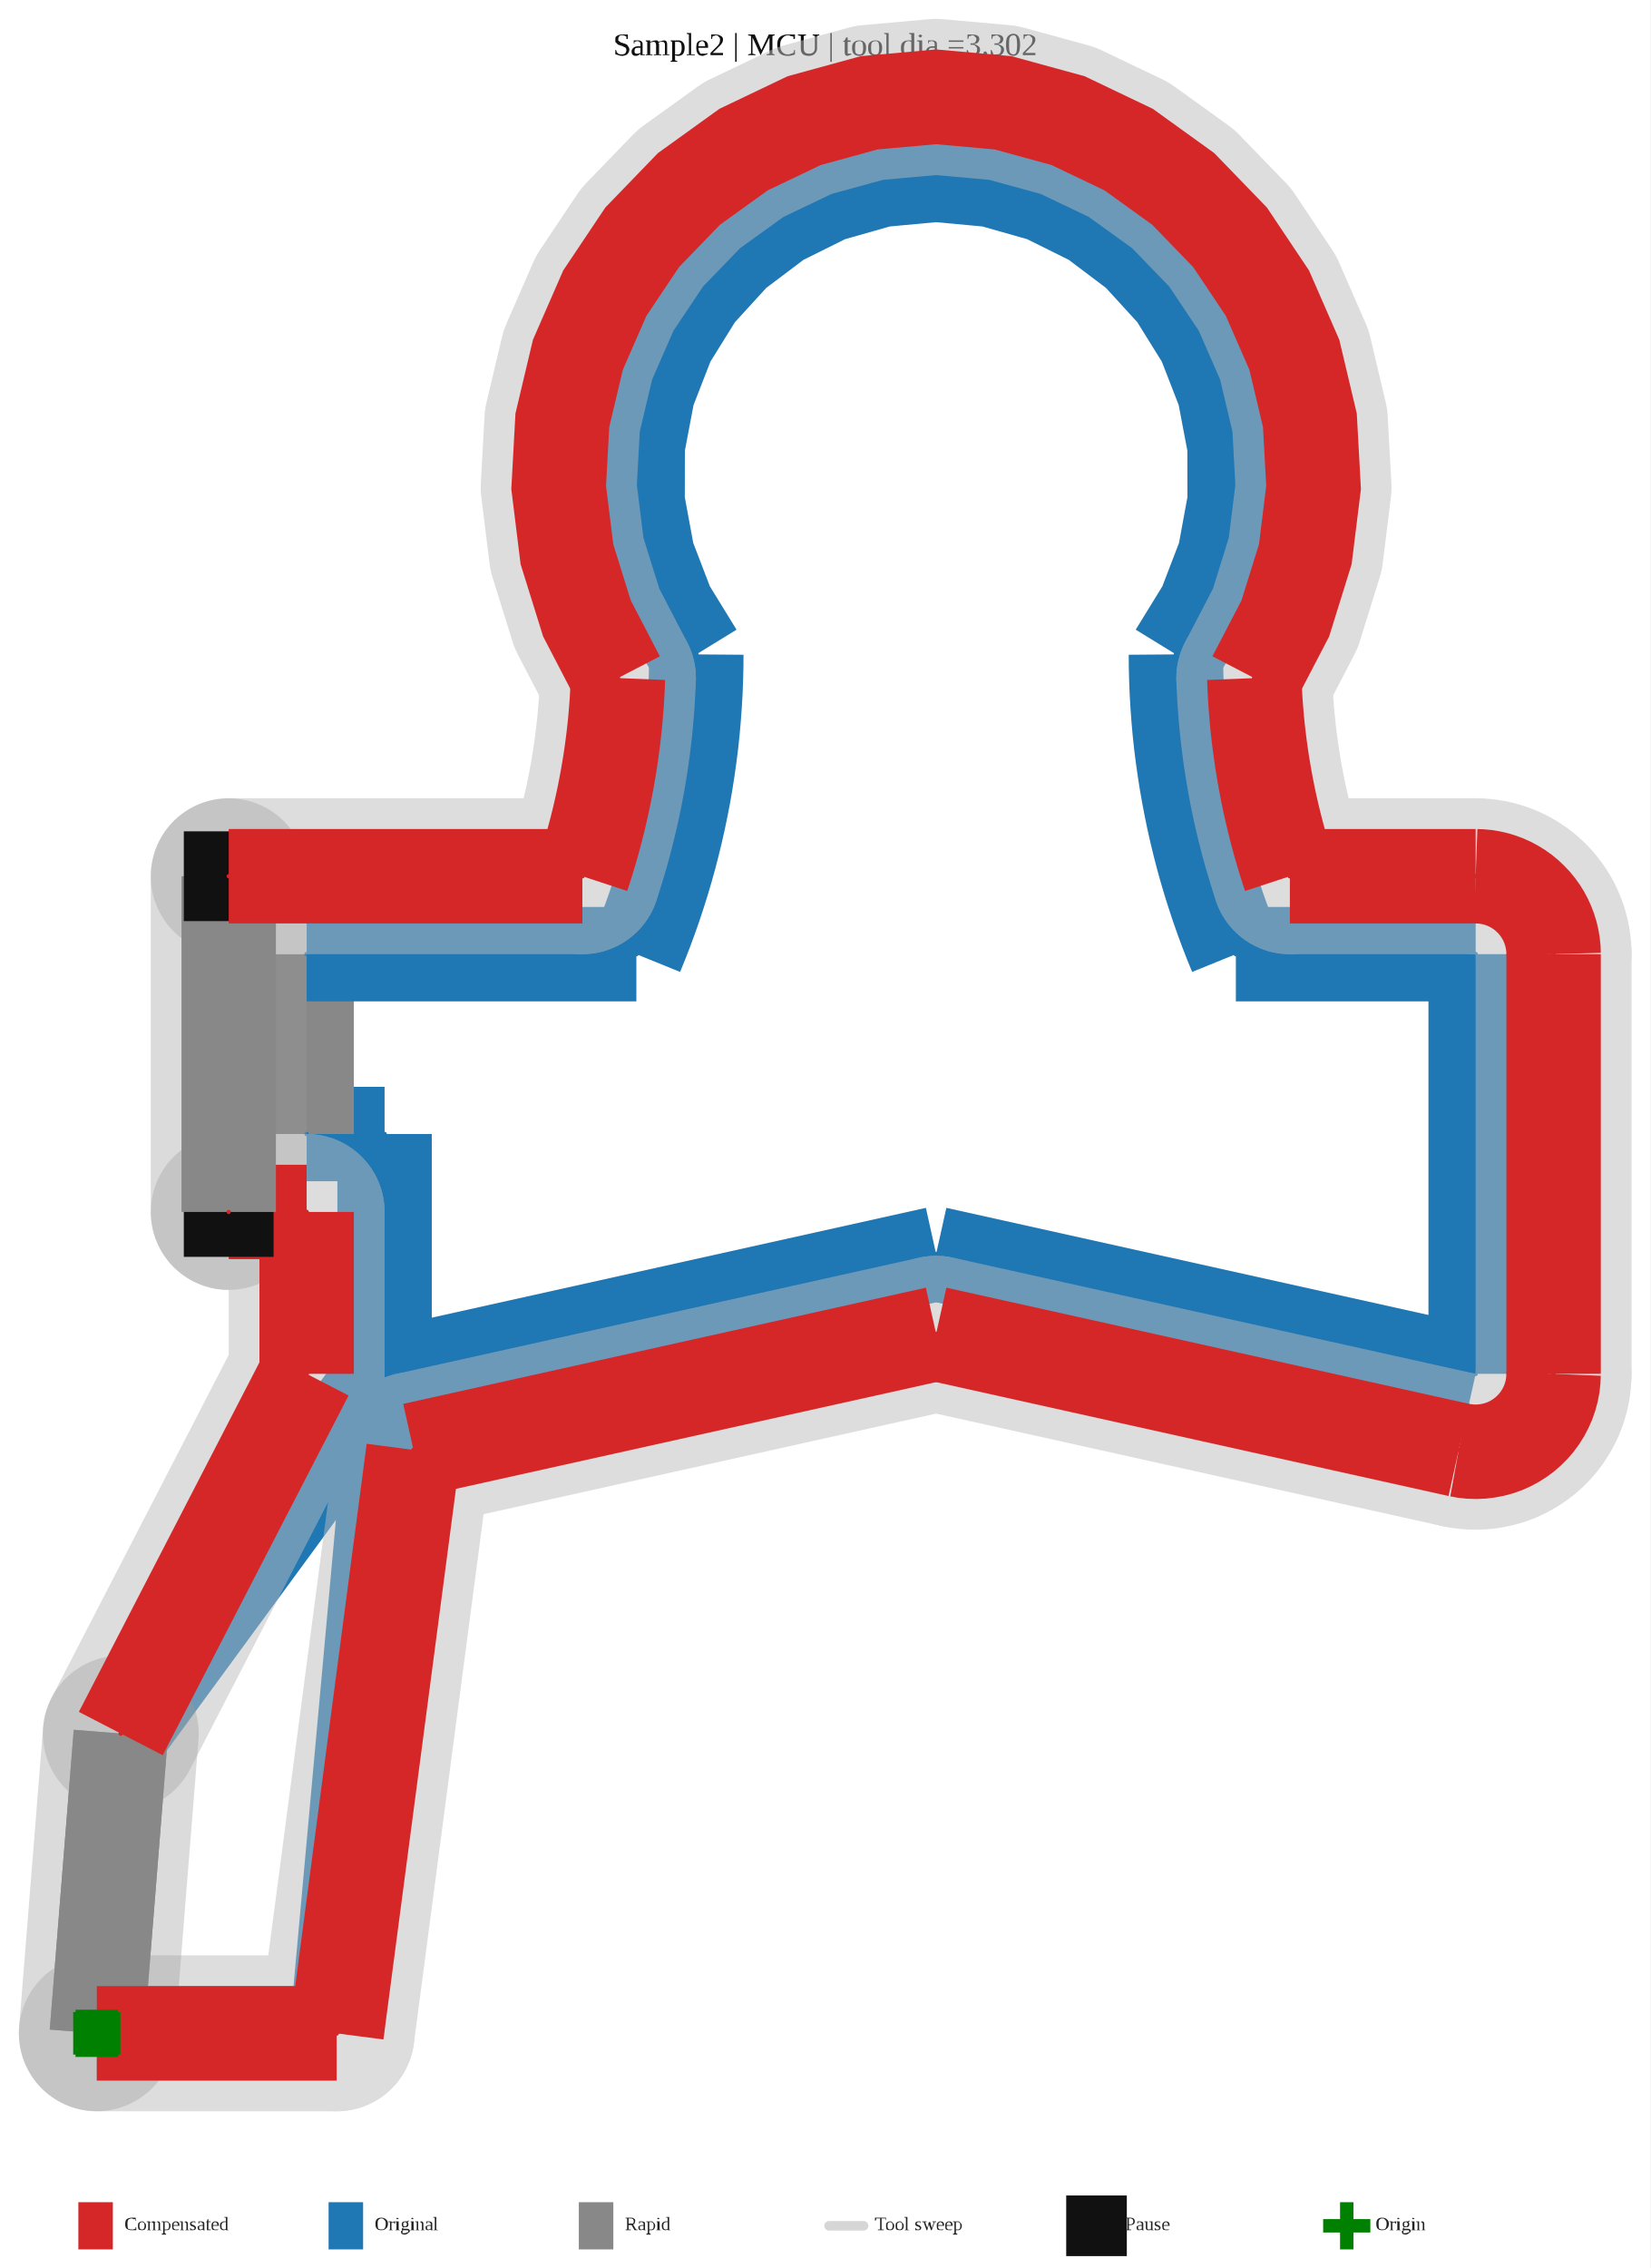
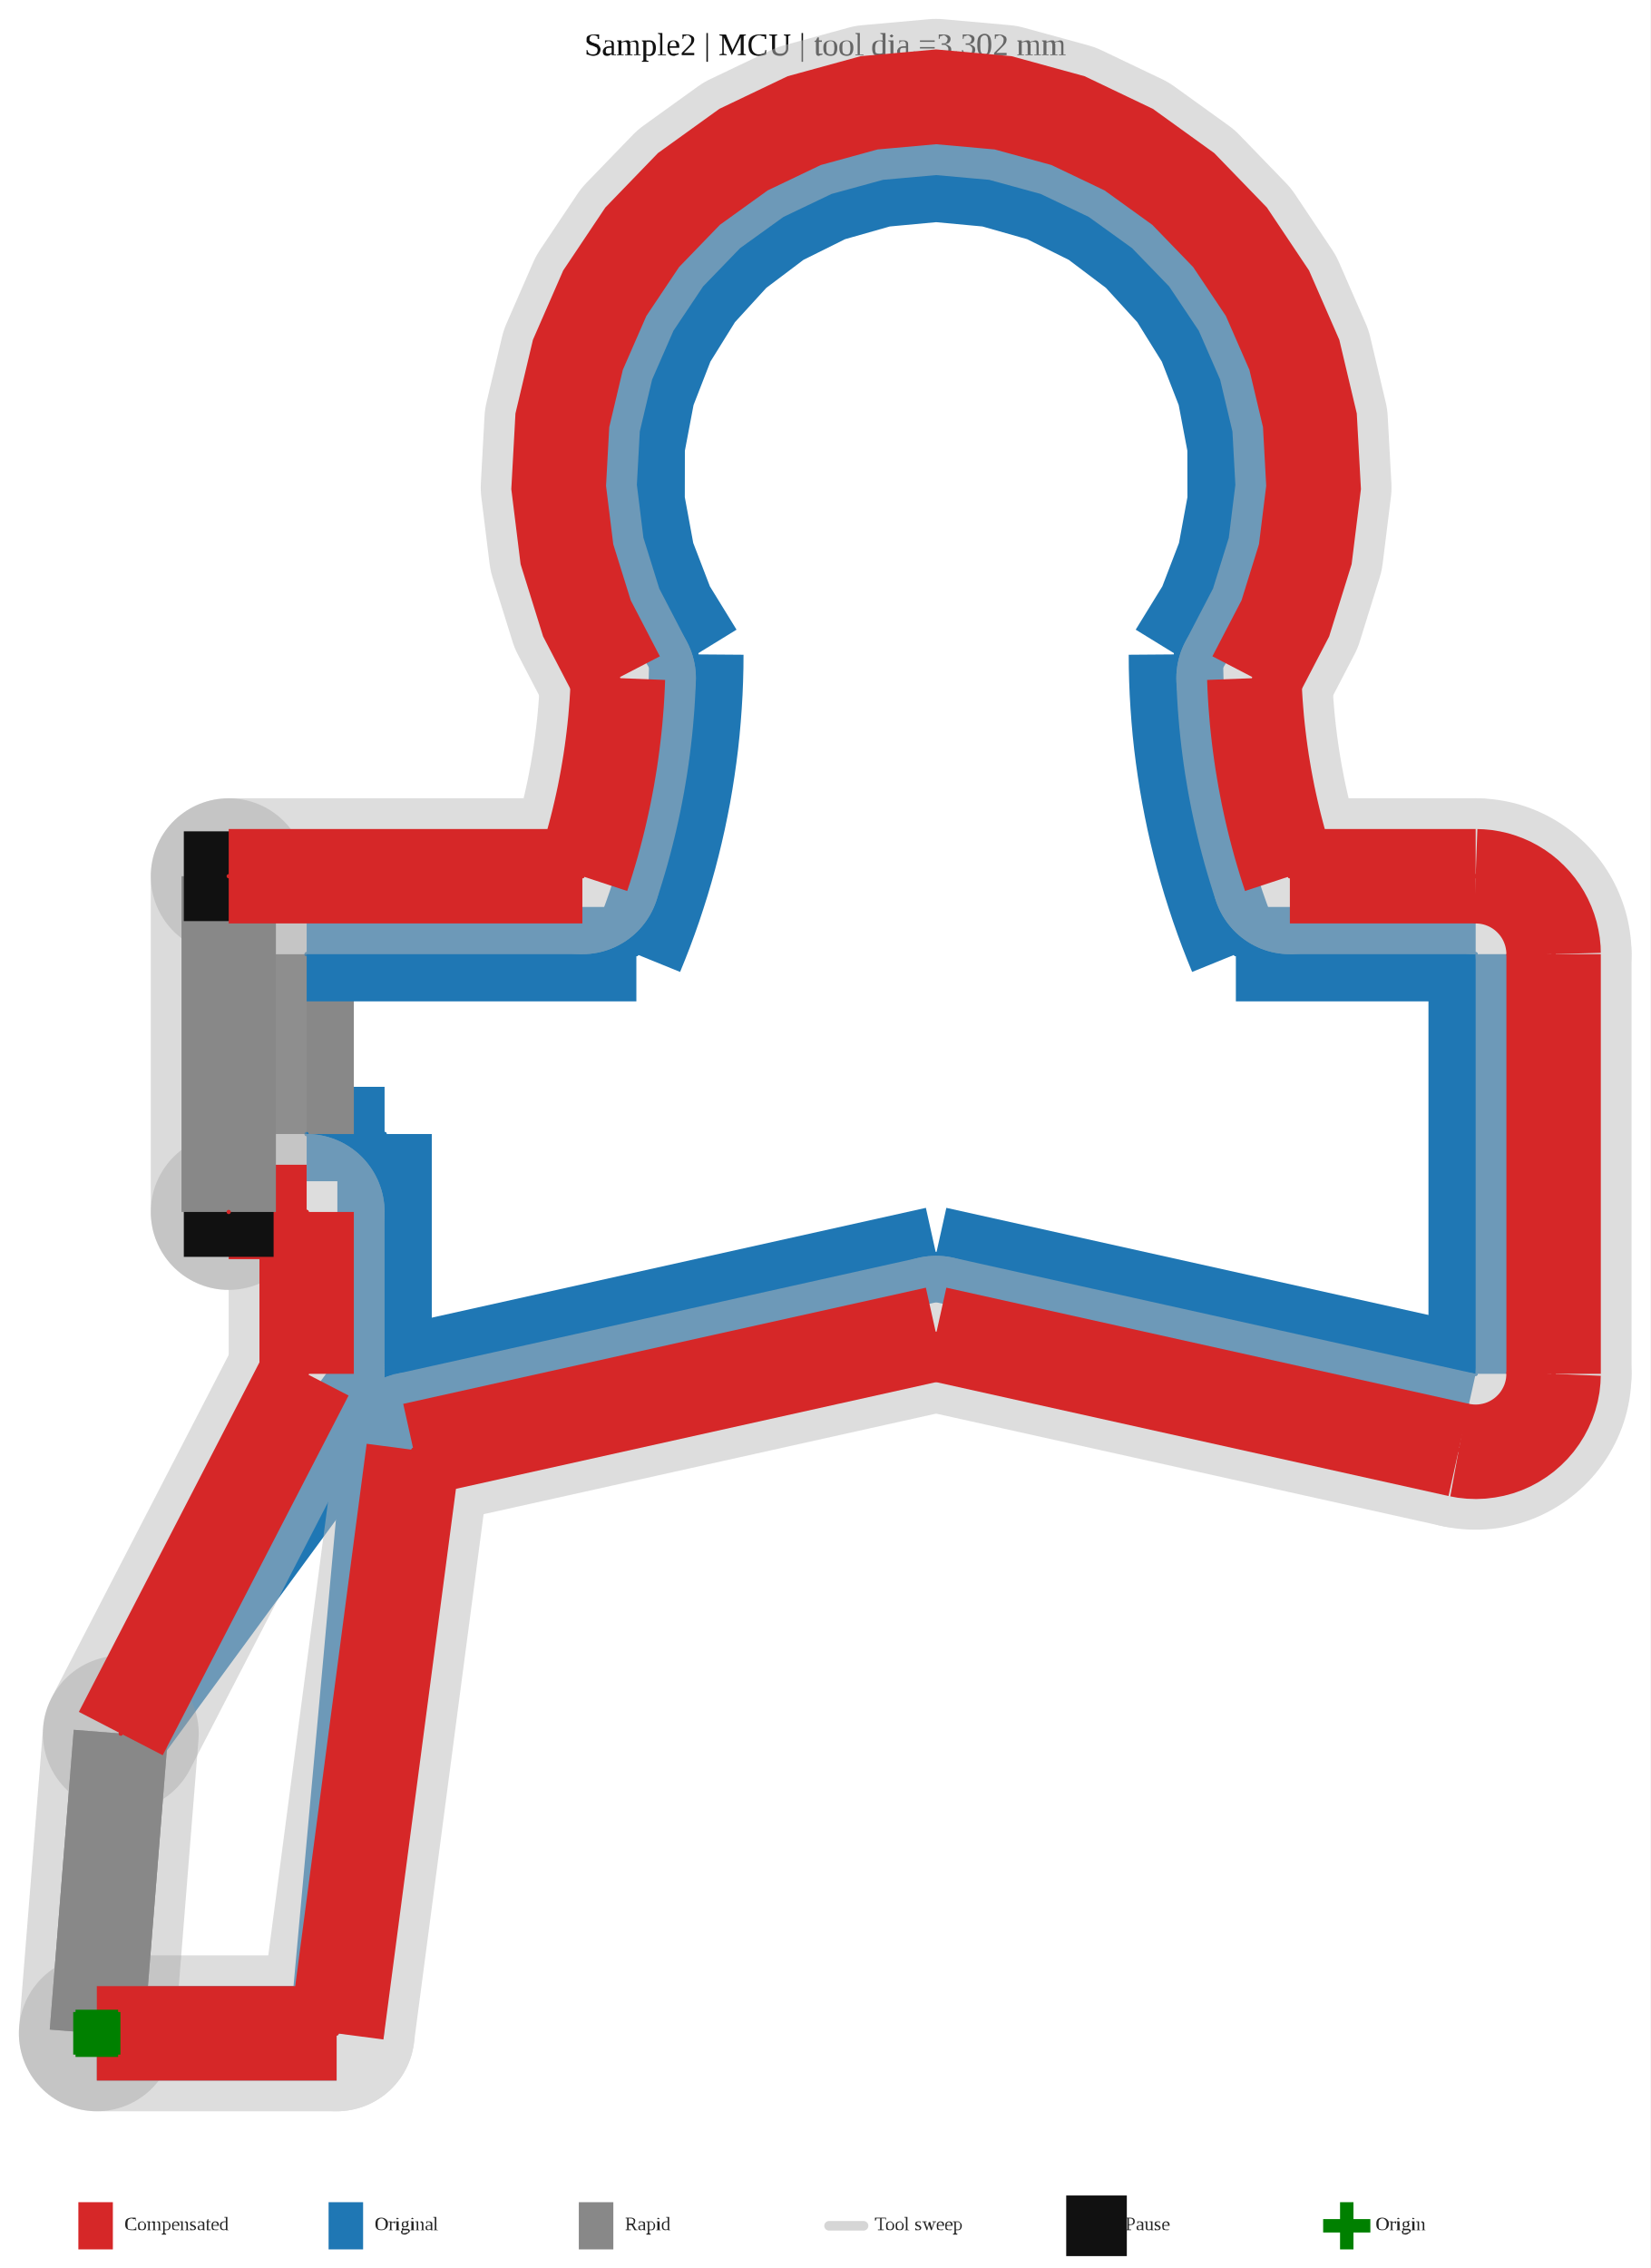
<svg xmlns="http://www.w3.org/2000/svg" viewBox="-2.051 -2.051 34.963 48.043">
  <rect x="-2.051" y="-2.051" width="34.963" height="48.043" fill="white" />
-   <text x="15.431" y="-1.036" fill="#111111" font-size="0.677" text-anchor="middle" dominant-baseline="middle">Sample2  |  MCU  |  tool dia.=3.302</text>
+   <text x="15.431" y="-1.036" fill="#111111" font-size="0.677" text-anchor="middle" dominant-baseline="middle">Sample2  |  MCU  |  tool dia.=3.302 mm</text>
  <line x1="-0.391" y1="45.098" x2="0.34" y2="45.098" stroke="#d62728" stroke-width="1" vector-effect="non-scaling-stroke" />
  <text x="0.584" y="45.098" fill="#222222" font-size="0.406" dominant-baseline="middle">Compensated</text>
  <line x1="4.91" y1="45.098" x2="5.641" y2="45.098" stroke="#1f77b4" stroke-width="1" vector-effect="non-scaling-stroke" />
  <text x="5.885" y="45.098" fill="#222222" font-size="0.406" dominant-baseline="middle">Original</text>
  <line x1="10.211" y1="45.098" x2="10.942" y2="45.098" stroke="#888888" stroke-width="1" stroke-dasharray="4,4" vector-effect="non-scaling-stroke" />
  <text x="11.186" y="45.098" fill="#222222" font-size="0.406" dominant-baseline="middle">Rapid</text>
  <line x1="15.512" y1="45.098" x2="16.243" y2="45.098" stroke="#bbbbbb" stroke-width="0.203" stroke-opacity="0.6" stroke-linecap="round" />
  <text x="16.486" y="45.098" fill="#222222" font-size="0.406" dominant-baseline="middle">Tool sweep</text>
  <rect x="21.036" y="44.956" width="0.284" height="0.284" fill="#ffd166" stroke="#111111" vector-effect="non-scaling-stroke" stroke-width="1" />
  <text x="21.787" y="45.098" fill="#222222" font-size="0.406" dominant-baseline="middle">Pause</text>
  <g stroke="#008000" stroke-width="1">
    <line vector-effect="non-scaling-stroke" x1="26.337" y1="45.098" x2="26.621" y2="45.098" />
    <line vector-effect="non-scaling-stroke" x1="26.479" y1="44.956" x2="26.479" y2="45.24" />
  </g>
  <text x="27.088" y="45.098" fill="#222222" font-size="0.406" dominant-baseline="middle">Origin</text>
  <polyline fill="none" vector-effect="non-scaling-stroke" stroke="#888888" stroke-width="2" stroke-dasharray="8,8" points="0,41.021 0,41.021 " />
  <circle cx="0" cy="41.021" r="0.045" fill="#1f77b4" />
  <circle cx="0" cy="41.021" r="0.045" fill="#1f77b4" />
  <polyline fill="none" vector-effect="non-scaling-stroke" stroke="#888888" stroke-width="2" stroke-dasharray="8,8" points="0,41.021 0.508,34.671 " />
  <circle cx="0" cy="41.021" r="0.045" fill="#1f77b4" />
  <circle cx="0.508" cy="34.671" r="0.045" fill="#1f77b4" />
  <polyline fill="none" vector-effect="non-scaling-stroke" stroke="#1f77b4" stroke-width="2" points="0.508,34.671 6.096,27.051 " />
  <circle cx="0.508" cy="34.671" r="0.045" fill="#1f77b4" />
  <circle cx="6.096" cy="27.051" r="0.045" fill="#1f77b4" />
  <polyline fill="none" vector-effect="non-scaling-stroke" stroke="#1f77b4" stroke-width="2" points="6.096,27.051 6.096,21.971 " />
  <circle cx="6.096" cy="27.051" r="0.045" fill="#1f77b4" />
  <circle cx="6.096" cy="21.971" r="0.045" fill="#1f77b4" />
  <polyline fill="none" vector-effect="non-scaling-stroke" stroke="#1f77b4" stroke-width="2" points="6.096,21.971 4.445,21.971 " />
  <circle cx="6.096" cy="21.971" r="0.045" fill="#1f77b4" />
  <circle cx="4.445" cy="21.971" r="0.045" fill="#1f77b4" />
  <polyline fill="none" vector-effect="non-scaling-stroke" stroke="#888888" stroke-width="2" stroke-dasharray="8,8" points="4.445,21.971 4.445,18.161 " />
  <circle cx="4.445" cy="21.971" r="0.045" fill="#1f77b4" />
  <circle cx="4.445" cy="18.161" r="0.045" fill="#1f77b4" />
  <polyline fill="none" vector-effect="non-scaling-stroke" stroke="#1f77b4" stroke-width="2" points="4.445,18.161 11.43,18.161 " />
  <circle cx="4.445" cy="18.161" r="0.045" fill="#1f77b4" />
  <circle cx="11.43" cy="18.161" r="0.045" fill="#1f77b4" />
  <polyline fill="none" vector-effect="non-scaling-stroke" stroke="#1f77b4" stroke-width="2" points="11.43,18.161 11.532,17.91 11.631,17.656 11.725,17.401 11.815,17.145 11.9,16.887 11.982,16.628 12.059,16.368 12.132,16.106 12.2,15.844 12.264,15.58 12.324,15.315 12.379,15.049 12.431,14.782 12.477,14.515 12.519,14.246 12.557,13.977 12.591,13.708 12.62,13.438 12.644,13.167 12.664,12.896 12.68,12.625 12.691,12.354 12.698,12.083 12.7,11.811 " />
  <circle cx="11.43" cy="18.161" r="0.045" fill="#1f77b4" />
  <circle cx="12.7" cy="11.811" r="0.045" fill="#1f77b4" />
  <polyline fill="none" vector-effect="non-scaling-stroke" stroke="#1f77b4" stroke-width="2" points="12.7,11.811 12.087,10.814 11.668,9.722 11.456,8.571 11.458,7.401 11.676,6.252 12.1,5.161 12.718,4.167 13.507,3.304 14.442,2.599 15.489,2.079 16.615,1.759 17.78,1.651 18.945,1.759 20.071,2.079 21.118,2.599 22.053,3.304 22.842,4.167 23.46,5.161 23.884,6.252 24.102,7.401 24.104,8.571 23.892,9.722 23.473,10.814 22.86,11.811 " />
  <circle cx="12.7" cy="11.811" r="0.045" fill="#1f77b4" />
  <circle cx="22.86" cy="11.811" r="0.045" fill="#1f77b4" />
  <polyline fill="none" vector-effect="non-scaling-stroke" stroke="#1f77b4" stroke-width="2" points="22.86,11.811 22.862,12.083 22.869,12.354 22.88,12.625 22.896,12.897 22.916,13.167 22.94,13.438 22.969,13.708 23.003,13.977 23.041,14.246 23.083,14.515 23.13,14.782 23.181,15.049 23.236,15.315 23.296,15.58 23.36,15.844 23.428,16.106 23.501,16.368 23.578,16.628 23.66,16.887 23.745,17.145 23.835,17.401 23.929,17.656 24.028,17.91 24.13,18.161 " />
  <circle cx="22.86" cy="11.811" r="0.045" fill="#1f77b4" />
  <circle cx="24.13" cy="18.161" r="0.045" fill="#1f77b4" />
  <polyline fill="none" vector-effect="non-scaling-stroke" stroke="#1f77b4" stroke-width="2" points="24.13,18.161 29.21,18.161 " />
  <circle cx="24.13" cy="18.161" r="0.045" fill="#1f77b4" />
  <circle cx="29.21" cy="18.161" r="0.045" fill="#1f77b4" />
  <polyline fill="none" vector-effect="non-scaling-stroke" stroke="#1f77b4" stroke-width="2" points="29.21,18.161 29.21,27.051 " />
  <circle cx="29.21" cy="18.161" r="0.045" fill="#1f77b4" />
  <circle cx="29.21" cy="27.051" r="0.045" fill="#1f77b4" />
  <polyline fill="none" vector-effect="non-scaling-stroke" stroke="#1f77b4" stroke-width="2" points="29.21,27.051 17.78,24.511 " />
  <circle cx="29.21" cy="27.051" r="0.045" fill="#1f77b4" />
  <circle cx="17.78" cy="24.511" r="0.045" fill="#1f77b4" />
  <polyline fill="none" vector-effect="non-scaling-stroke" stroke="#1f77b4" stroke-width="2" points="17.78,24.511 6.35,27.051 " />
  <circle cx="17.78" cy="24.511" r="0.045" fill="#1f77b4" />
  <circle cx="6.35" cy="27.051" r="0.045" fill="#1f77b4" />
  <polyline fill="none" vector-effect="non-scaling-stroke" stroke="#1f77b4" stroke-width="2" points="6.35,27.051 5.08,41.021 " />
  <circle cx="6.35" cy="27.051" r="0.045" fill="#1f77b4" />
  <circle cx="5.08" cy="41.021" r="0.045" fill="#1f77b4" />
  <polyline fill="none" vector-effect="non-scaling-stroke" stroke="#1f77b4" stroke-width="2" points="5.08,41.021 0,41.021 " />
  <circle cx="5.08" cy="41.021" r="0.045" fill="#1f77b4" />
  <circle cx="0" cy="41.021" r="0.045" fill="#1f77b4" />
  <g opacity="0.5">
    <polyline fill="none" stroke="#bbbbbb" stroke-width="3.302" stroke-linecap="round" stroke-linejoin="round" points="0.508,34.671 4.445,27.051 " />
    <polyline fill="none" stroke="#bbbbbb" stroke-width="3.302" stroke-linecap="round" stroke-linejoin="round" points="4.445,27.051 4.445,23.622 " />
    <polyline fill="none" stroke="#bbbbbb" stroke-width="3.302" stroke-linecap="round" stroke-linejoin="round" points="4.445,23.622 2.794,23.622 " />
    <polyline fill="none" stroke="#bbbbbb" stroke-width="3.302" stroke-linecap="round" stroke-linejoin="round" points="2.794,16.51 10.286,16.51 " />
    <polyline fill="none" stroke="#bbbbbb" stroke-width="3.302" stroke-linecap="round" stroke-linejoin="round" points="10.286,16.51 10.342,16.34 10.395,16.17 10.446,16 10.496,15.828 10.543,15.656 10.588,15.484 10.631,15.311 10.672,15.137 10.711,14.963 10.748,14.789 10.782,14.614 10.815,14.439 10.845,14.263 10.874,14.087 10.9,13.911 10.924,13.734 10.946,13.557 10.966,13.38 10.984,13.203 10.999,13.025 11.013,12.847 11.024,12.669 11.033,12.491 11.04,12.313 " />
    <polyline fill="none" stroke="#bbbbbb" stroke-width="3.302" stroke-linecap="round" stroke-linejoin="round" points="11.04,12.313 10.383,11.049 9.959,9.689 9.784,8.275 9.862,6.852 10.191,5.465 10.761,4.16 11.554,2.975 12.544,1.951 13.701,1.118 14.986,0.504 16.361,0.127 17.78,0 19.199,0.127 20.574,0.504 21.859,1.118 23.015,1.951 24.006,2.975 24.799,4.16 25.369,5.465 25.698,6.852 25.776,8.275 25.601,9.689 25.178,11.049 24.52,12.313 " />
    <polyline fill="none" stroke="#bbbbbb" stroke-width="3.302" stroke-linecap="round" stroke-linejoin="round" points="24.52,12.313 24.527,12.491 24.536,12.669 24.547,12.847 24.561,13.025 24.576,13.203 24.594,13.38 24.614,13.557 24.636,13.734 24.66,13.911 24.686,14.087 24.715,14.263 24.745,14.439 24.778,14.614 24.812,14.789 24.849,14.963 24.888,15.137 24.929,15.311 24.972,15.484 25.017,15.656 25.064,15.828 25.114,16 25.165,16.17 25.218,16.34 25.274,16.51 " />
    <polyline fill="none" stroke="#bbbbbb" stroke-width="3.302" stroke-linecap="round" stroke-linejoin="round" points="25.274,16.51 29.21,16.51 " />
    <polyline fill="none" stroke="#bbbbbb" stroke-width="3.302" stroke-linecap="round" stroke-linejoin="round" points="29.21,16.51 29.318,16.514 29.425,16.524 29.532,16.542 29.637,16.566 29.741,16.598 29.842,16.636 29.94,16.68 30.035,16.731 30.127,16.788 30.215,16.851 30.299,16.92 30.377,16.994 30.451,17.072 30.52,17.156 30.583,17.244 30.64,17.335 30.691,17.431 30.735,17.529 30.773,17.63 30.805,17.734 30.829,17.839 30.847,17.945 30.858,18.053 30.861,18.161 " />
    <polyline fill="none" stroke="#bbbbbb" stroke-width="3.302" stroke-linecap="round" stroke-linejoin="round" points="30.861,18.161 30.861,27.051 " />
    <polyline fill="none" stroke="#bbbbbb" stroke-width="3.302" stroke-linecap="round" stroke-linejoin="round" points="30.861,27.051 30.856,27.174 30.843,27.296 30.82,27.417 30.788,27.536 30.748,27.652 30.698,27.765 30.641,27.874 30.576,27.978 30.503,28.078 30.423,28.171 30.336,28.258 30.243,28.339 30.144,28.412 30.04,28.478 29.932,28.536 29.819,28.586 29.703,28.627 29.584,28.659 29.463,28.682 29.341,28.697 29.218,28.702 29.095,28.698 28.973,28.685 28.852,28.663 " />
    <polyline fill="none" stroke="#bbbbbb" stroke-width="3.302" stroke-linecap="round" stroke-linejoin="round" points="28.852,28.663 17.78,26.202 " />
    <polyline fill="none" stroke="#bbbbbb" stroke-width="3.302" stroke-linecap="round" stroke-linejoin="round" points="17.78,26.202 6.708,28.663 " />
    <polyline fill="none" stroke="#bbbbbb" stroke-width="3.302" stroke-linecap="round" stroke-linejoin="round" points="6.708,28.663 5.08,41.021 " />
    <polyline fill="none" stroke="#bbbbbb" stroke-width="3.302" stroke-linecap="round" stroke-linejoin="round" points="5.08,41.021 0,41.021 " />
  </g>
  <g opacity="0.35">
    <polyline fill="none" stroke="#999999" stroke-width="3.302" stroke-linecap="round" stroke-linejoin="round" points="0,41.021 0.508,34.671 " />
    <polyline fill="none" stroke="#999999" stroke-width="3.302" stroke-linecap="round" stroke-linejoin="round" points="2.794,23.622 2.794,16.51 " />
  </g>
  <polyline fill="none" vector-effect="non-scaling-stroke" stroke="#888888" stroke-width="2" stroke-dasharray="8,8" points="0,41.021 0.508,34.671 " />
  <circle cx="0" cy="41.021" r="0.045" fill="#d62728" />
  <circle cx="0.508" cy="34.671" r="0.045" fill="#d62728" />
  <polyline fill="none" vector-effect="non-scaling-stroke" stroke="#d62728" stroke-width="2" points="0.508,34.671 4.445,27.051 " />
  <circle cx="0.508" cy="34.671" r="0.045" fill="#d62728" />
  <circle cx="4.445" cy="27.051" r="0.045" fill="#d62728" />
  <polyline fill="none" vector-effect="non-scaling-stroke" stroke="#d62728" stroke-width="2" points="4.445,27.051 4.445,23.622 " />
  <circle cx="4.445" cy="27.051" r="0.045" fill="#d62728" />
  <circle cx="4.445" cy="23.622" r="0.045" fill="#d62728" />
  <polyline fill="none" vector-effect="non-scaling-stroke" stroke="#d62728" stroke-width="2" points="4.445,23.622 2.794,23.622 " />
  <circle cx="4.445" cy="23.622" r="0.045" fill="#d62728" />
  <circle cx="2.794" cy="23.622" r="0.045" fill="#d62728" />
  <rect x="2.343" y="23.171" width="0.902" height="0.902" fill="#ffd166" stroke="#111111" vector-effect="non-scaling-stroke" stroke-width="1" />
  <polyline fill="none" vector-effect="non-scaling-stroke" stroke="#888888" stroke-width="2" stroke-dasharray="8,8" points="2.794,23.622 2.794,16.51 " />
  <circle cx="2.794" cy="23.622" r="0.045" fill="#d62728" />
  <circle cx="2.794" cy="16.51" r="0.045" fill="#d62728" />
  <rect x="2.343" y="16.059" width="0.902" height="0.902" fill="#ffd166" stroke="#111111" vector-effect="non-scaling-stroke" stroke-width="1" />
  <polyline fill="none" vector-effect="non-scaling-stroke" stroke="#d62728" stroke-width="2" points="2.794,16.51 10.286,16.51 " />
  <circle cx="2.794" cy="16.51" r="0.045" fill="#d62728" />
  <circle cx="10.286" cy="16.51" r="0.045" fill="#d62728" />
  <polyline fill="none" vector-effect="non-scaling-stroke" stroke="#d62728" stroke-width="2" points="10.286,16.51 10.342,16.34 10.395,16.17 10.446,16 10.496,15.828 10.543,15.656 10.588,15.484 10.631,15.311 10.672,15.137 10.711,14.963 10.748,14.789 10.782,14.614 10.815,14.439 10.845,14.263 10.874,14.087 10.9,13.911 10.924,13.734 10.946,13.557 10.966,13.38 10.984,13.203 10.999,13.025 11.013,12.847 11.024,12.669 11.033,12.491 11.04,12.313 " />
  <circle cx="10.286" cy="16.51" r="0.045" fill="#d62728" />
  <circle cx="11.04" cy="12.313" r="0.045" fill="#d62728" />
  <polyline fill="none" vector-effect="non-scaling-stroke" stroke="#d62728" stroke-width="2" points="11.04,12.313 10.383,11.049 9.959,9.689 9.784,8.275 9.862,6.852 10.191,5.465 10.761,4.16 11.554,2.975 12.544,1.951 13.701,1.118 14.986,0.504 16.361,0.127 17.78,0 19.199,0.127 20.574,0.504 21.859,1.118 23.015,1.951 24.006,2.975 24.799,4.16 25.369,5.465 25.698,6.852 25.776,8.275 25.601,9.689 25.178,11.049 24.52,12.313 " />
  <circle cx="11.04" cy="12.313" r="0.045" fill="#d62728" />
  <circle cx="24.52" cy="12.313" r="0.045" fill="#d62728" />
  <polyline fill="none" vector-effect="non-scaling-stroke" stroke="#d62728" stroke-width="2" points="24.52,12.313 24.527,12.491 24.536,12.669 24.547,12.847 24.561,13.025 24.576,13.203 24.594,13.38 24.614,13.557 24.636,13.734 24.66,13.911 24.686,14.087 24.715,14.263 24.745,14.439 24.778,14.614 24.812,14.789 24.849,14.963 24.888,15.137 24.929,15.311 24.972,15.484 25.017,15.656 25.064,15.828 25.114,16 25.165,16.17 25.218,16.34 25.274,16.51 " />
  <circle cx="24.52" cy="12.313" r="0.045" fill="#d62728" />
  <circle cx="25.274" cy="16.51" r="0.045" fill="#d62728" />
  <polyline fill="none" vector-effect="non-scaling-stroke" stroke="#d62728" stroke-width="2" points="25.274,16.51 29.21,16.51 " />
  <circle cx="25.274" cy="16.51" r="0.045" fill="#d62728" />
  <circle cx="29.21" cy="16.51" r="0.045" fill="#d62728" />
  <polyline fill="none" vector-effect="non-scaling-stroke" stroke="#d62728" stroke-width="2" points="29.21,16.51 29.318,16.514 29.425,16.524 29.532,16.542 29.637,16.566 29.741,16.598 29.842,16.636 29.94,16.68 30.035,16.731 30.127,16.788 30.215,16.851 30.299,16.92 30.377,16.994 30.451,17.072 30.52,17.156 30.583,17.244 30.64,17.335 30.691,17.431 30.735,17.529 30.773,17.63 30.805,17.734 30.829,17.839 30.847,17.945 30.858,18.053 30.861,18.161 " />
  <circle cx="29.21" cy="16.51" r="0.045" fill="#d62728" />
  <circle cx="30.861" cy="18.161" r="0.045" fill="#d62728" />
  <polyline fill="none" vector-effect="non-scaling-stroke" stroke="#d62728" stroke-width="2" points="30.861,18.161 30.861,27.051 " />
  <circle cx="30.861" cy="18.161" r="0.045" fill="#d62728" />
  <circle cx="30.861" cy="27.051" r="0.045" fill="#d62728" />
  <polyline fill="none" vector-effect="non-scaling-stroke" stroke="#d62728" stroke-width="2" points="30.861,27.051 30.856,27.174 30.843,27.296 30.82,27.417 30.788,27.536 30.748,27.652 30.698,27.765 30.641,27.874 30.576,27.978 30.503,28.078 30.423,28.171 30.336,28.258 30.243,28.339 30.144,28.412 30.04,28.478 29.932,28.536 29.819,28.586 29.703,28.627 29.584,28.659 29.463,28.682 29.341,28.697 29.218,28.702 29.095,28.698 28.973,28.685 28.852,28.663 " />
  <circle cx="30.861" cy="27.051" r="0.045" fill="#d62728" />
  <circle cx="28.852" cy="28.663" r="0.045" fill="#d62728" />
  <polyline fill="none" vector-effect="non-scaling-stroke" stroke="#d62728" stroke-width="2" points="28.852,28.663 17.78,26.202 " />
  <circle cx="28.852" cy="28.663" r="0.045" fill="#d62728" />
  <circle cx="17.78" cy="26.202" r="0.045" fill="#d62728" />
  <polyline fill="none" vector-effect="non-scaling-stroke" stroke="#d62728" stroke-width="2" points="17.78,26.202 6.708,28.663 " />
  <circle cx="17.78" cy="26.202" r="0.045" fill="#d62728" />
  <circle cx="6.708" cy="28.663" r="0.045" fill="#d62728" />
  <polyline fill="none" vector-effect="non-scaling-stroke" stroke="#d62728" stroke-width="2" points="6.708,28.663 5.08,41.021 " />
  <circle cx="6.708" cy="28.663" r="0.045" fill="#d62728" />
  <circle cx="5.08" cy="41.021" r="0.045" fill="#d62728" />
  <polyline fill="none" vector-effect="non-scaling-stroke" stroke="#d62728" stroke-width="2" points="5.08,41.021 0,41.021 " />
  <circle cx="5.08" cy="41.021" r="0.045" fill="#d62728" />
  <circle cx="0" cy="41.021" r="0.045" fill="#d62728" />
  <g stroke="#008000" stroke-width="1">
    <line vector-effect="non-scaling-stroke" x1="-0.451" y1="41.021" x2="0.451" y2="41.021" />
    <line vector-effect="non-scaling-stroke" x1="0" y1="40.57" x2="0" y2="41.472" />
  </g>
</svg>
